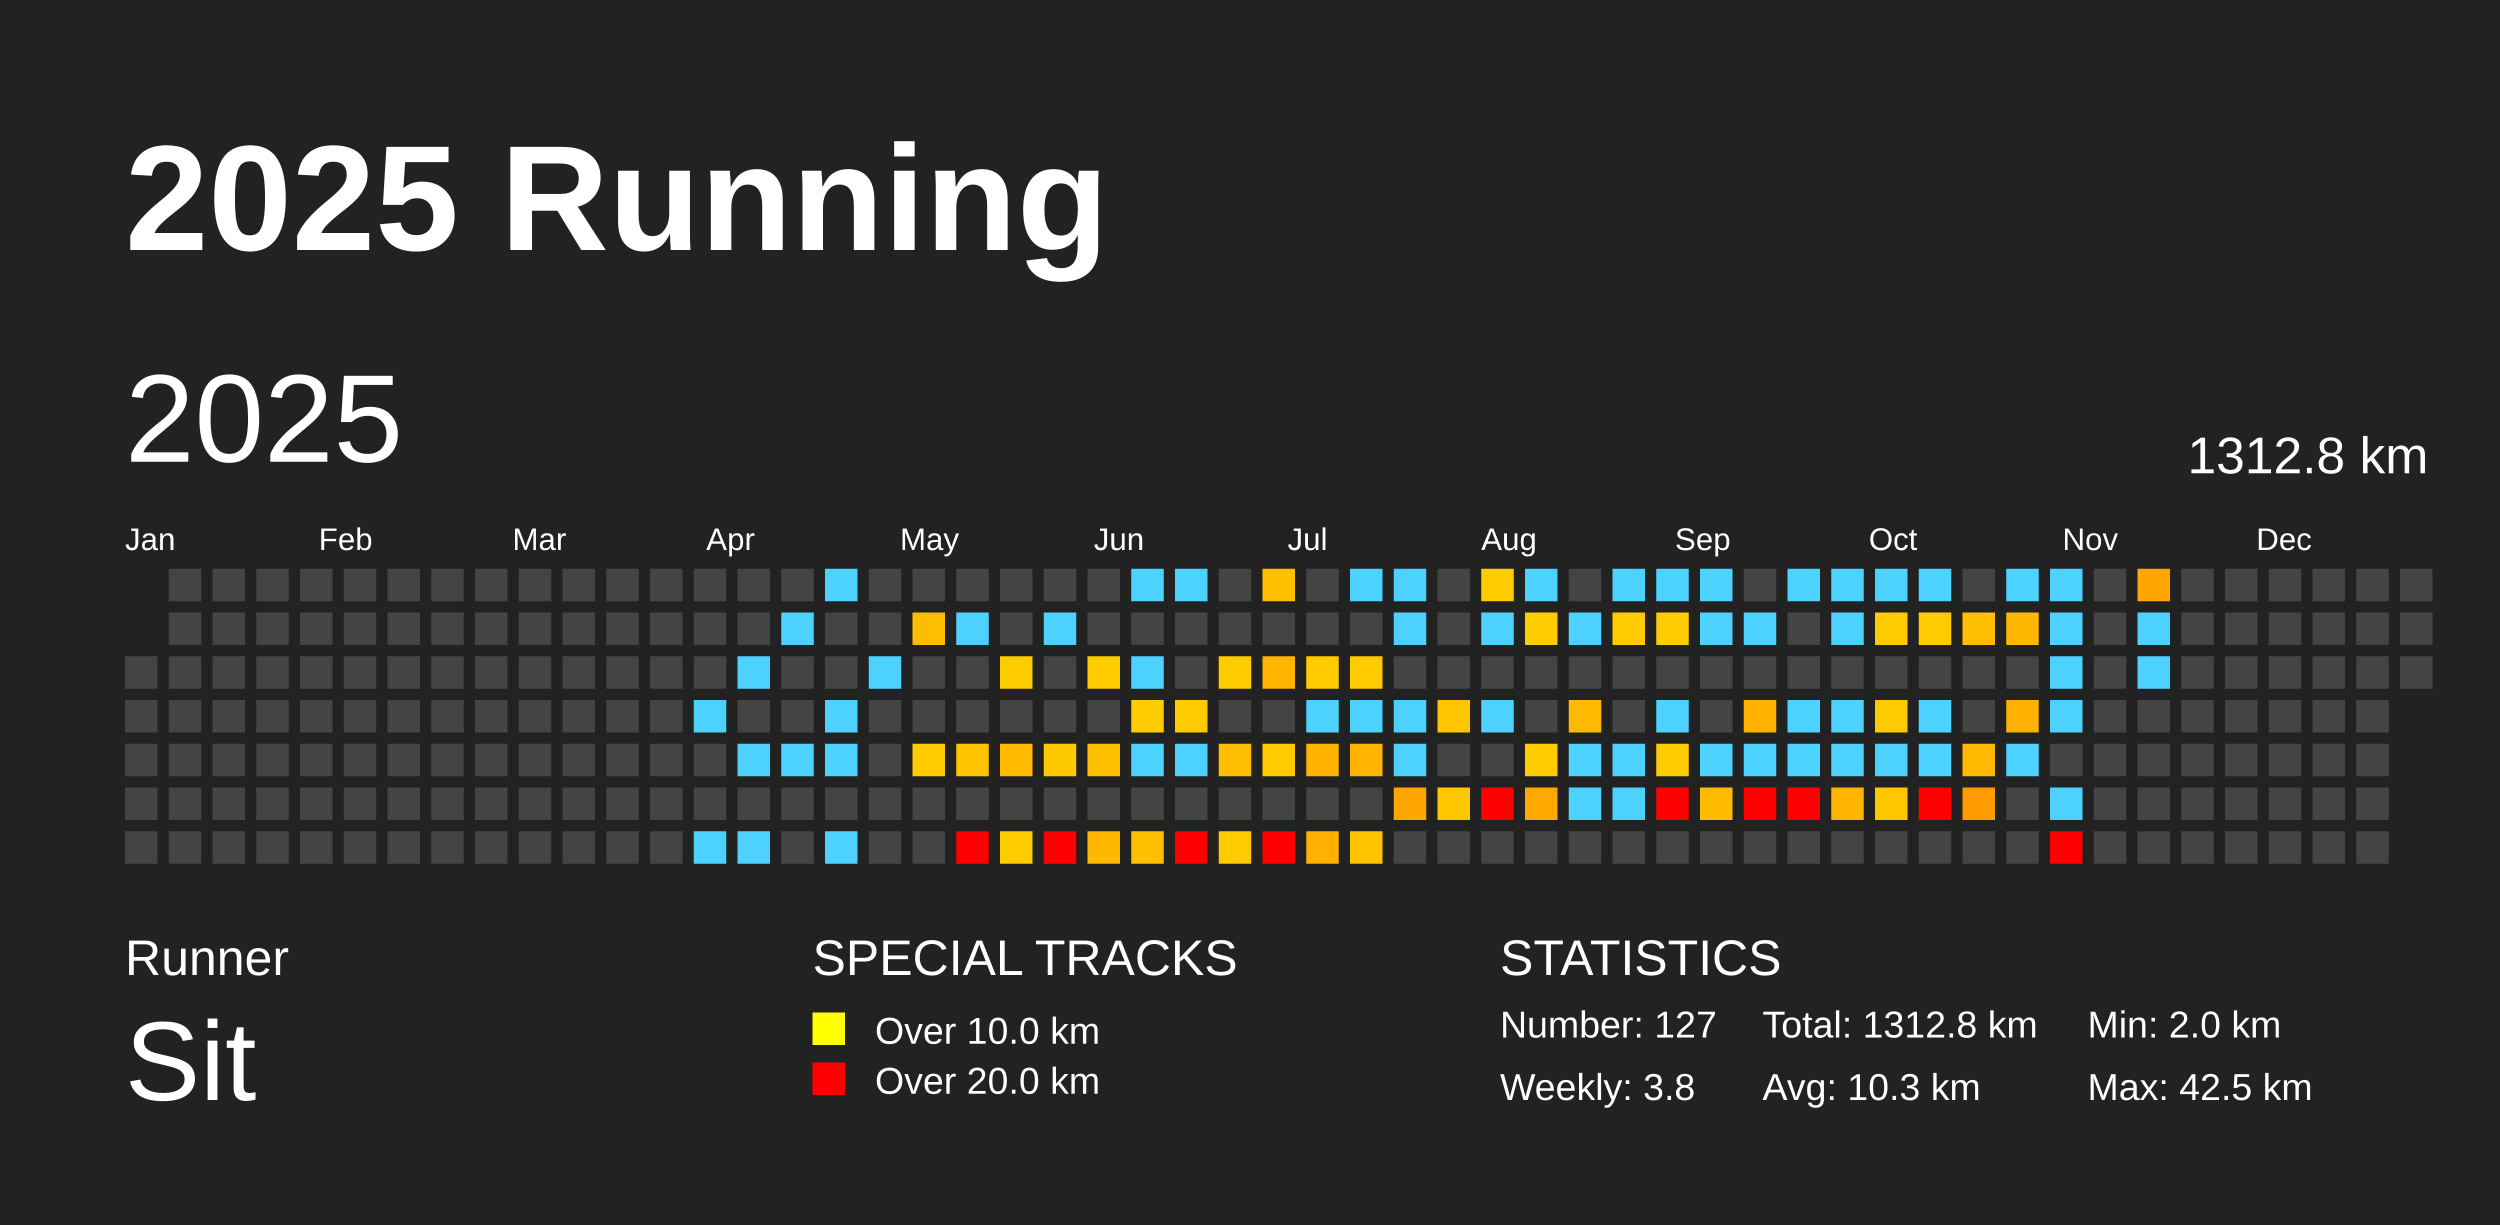
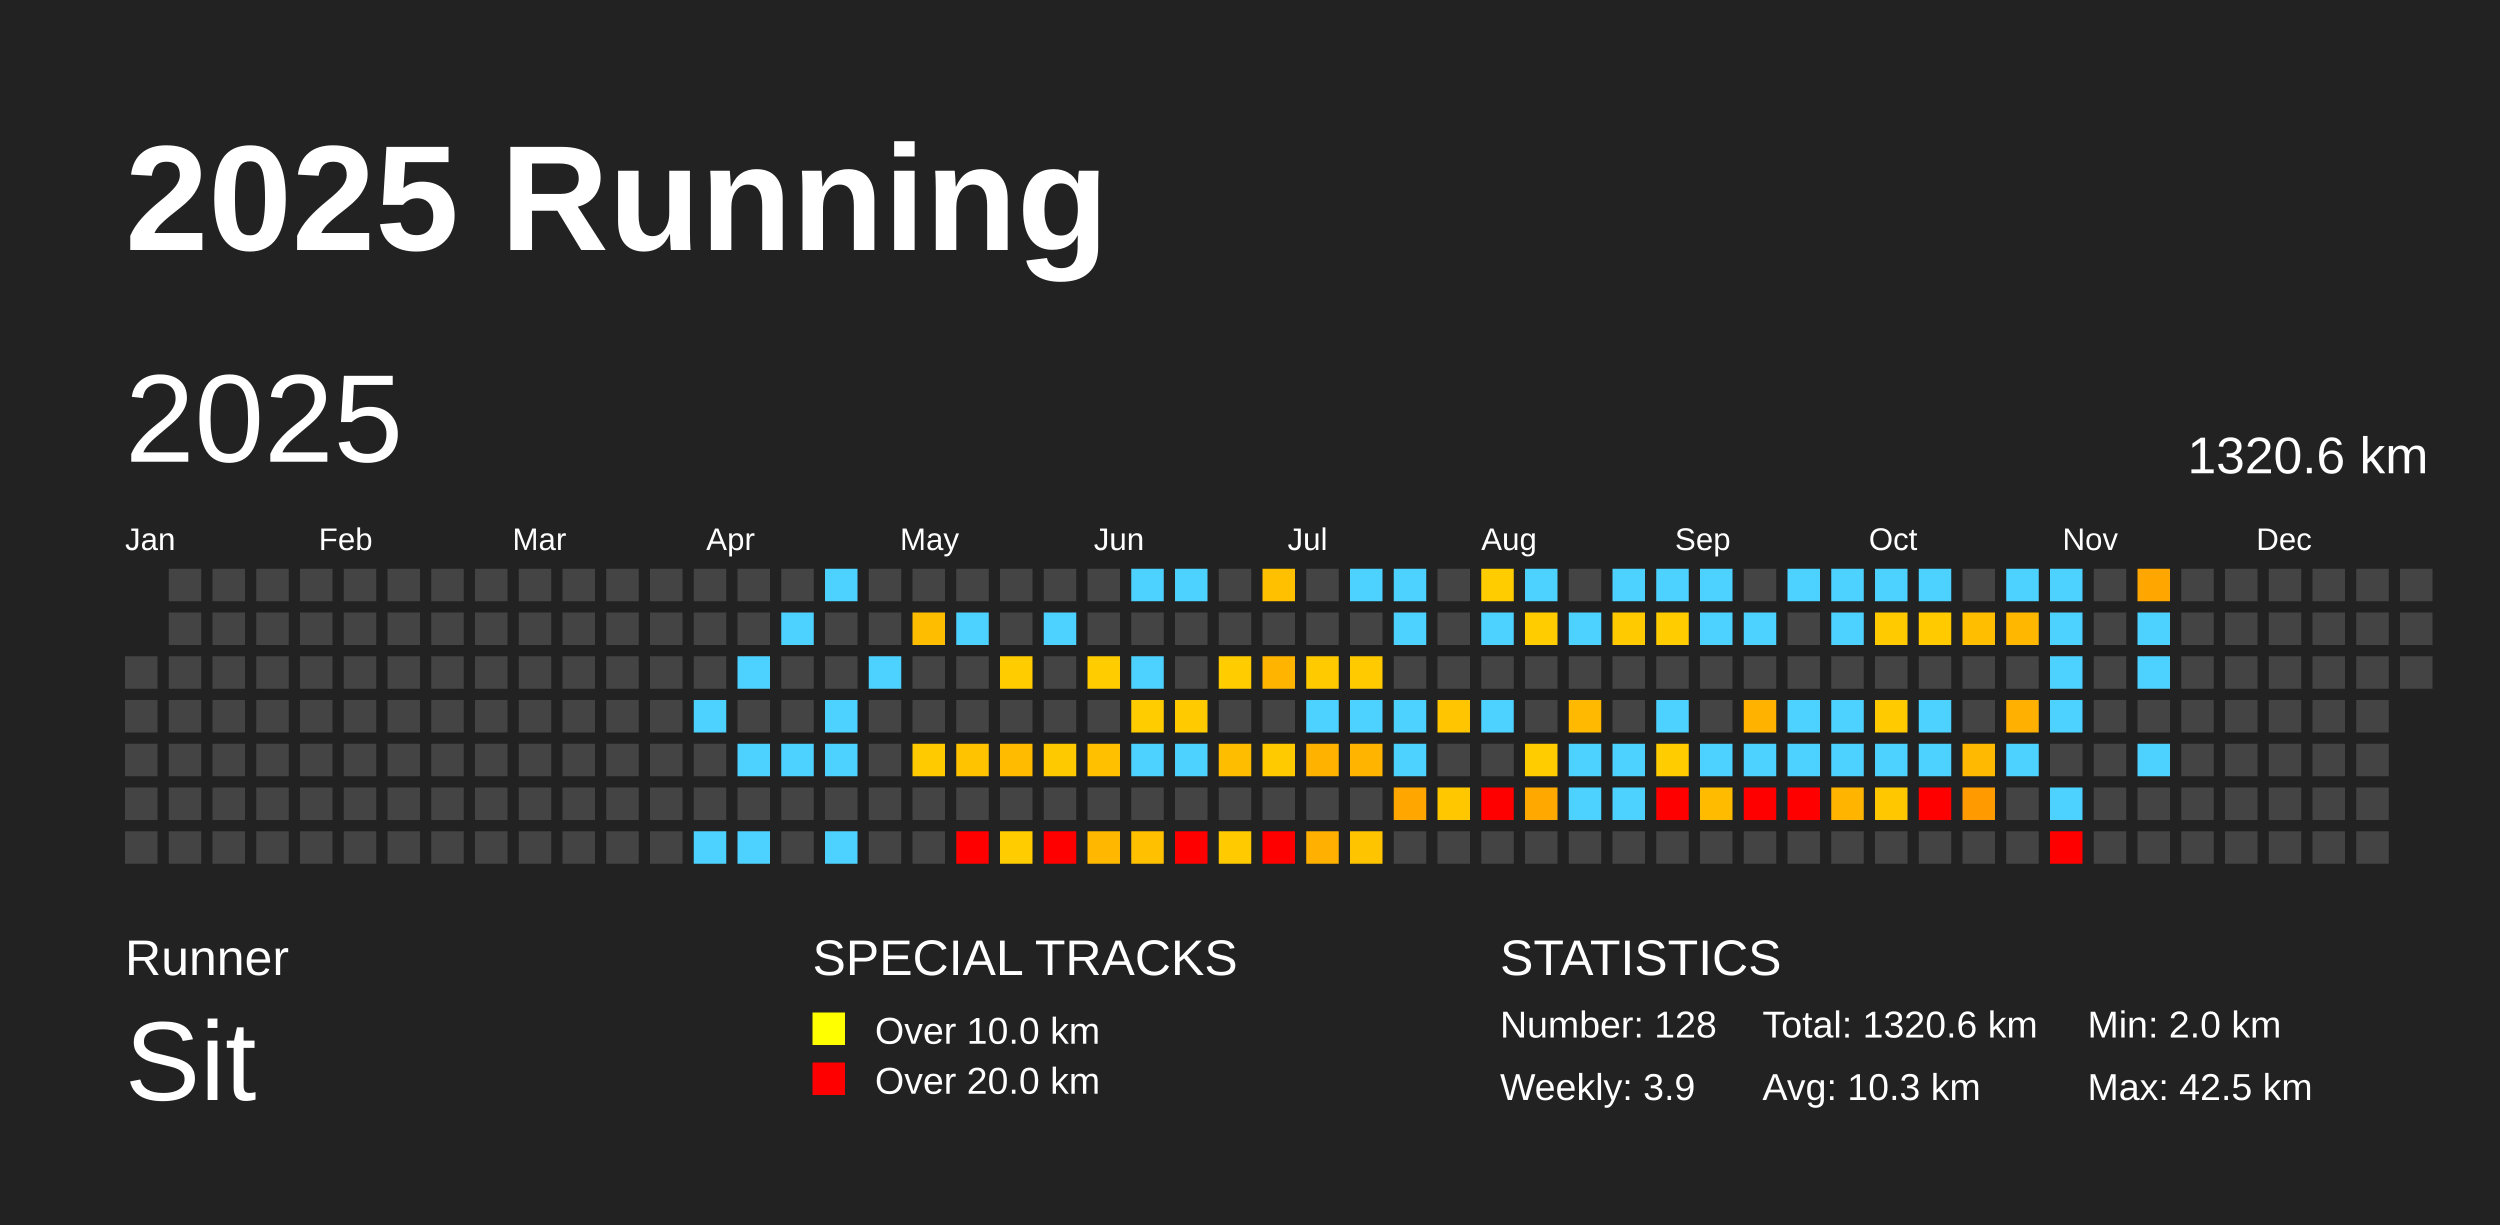
<svg xmlns="http://www.w3.org/2000/svg" baseProfile="full" height="98mm" version="1.1" viewBox="0,0,200,98" width="200mm">
  <defs />
  <rect fill="#222222" height="98" width="200" x="0" y="0" />
  <text fill="#FFFFFF" style="font-size:12px; font-family:Arial; font-weight:bold;" x="10" y="20">2025 Running</text>
  <text fill="#FFFFFF" style="font-size:4px; font-family:Arial" x="10" y="78">Runner</text>
  <text fill="#FFFFFF" style="font-size:9px; font-family:Arial" x="10" y="88">Sit</text>
  <text fill="#FFFFFF" style="font-size:4px; font-family:Arial" x="65" y="78">SPECIAL TRACKS</text>
  <rect fill="yellow" height="2.6" width="2.6" x="65" y="81" />
  <text fill="#FFFFFF" style="font-size:3px; font-family:Arial" x="70" y="83.5">Over 10.0 km</text>
  <rect fill="red" height="2.6" width="2.6" x="65" y="85" />
  <text fill="#FFFFFF" style="font-size:3px; font-family:Arial" x="70" y="87.5">Over 20.0 km</text>
  <text fill="#FFFFFF" style="font-size:4px; font-family:Arial" x="120" y="78">STATISTICS</text>
-   <text fill="#FFFFFF" style="font-size:3px; font-family:Arial" x="120" y="83">Number: 127</text>
-   <text fill="#FFFFFF" style="font-size:3px; font-family:Arial" x="120" y="88">Weekly: 3.8</text>
-   <text fill="#FFFFFF" style="font-size:3px; font-family:Arial" x="141" y="83">Total: 1312.8 km</text>
+   <text fill="#FFFFFF" style="font-size:3px; font-family:Arial" x="120" y="83">Number: 128</text>
+   <text fill="#FFFFFF" style="font-size:3px; font-family:Arial" x="120" y="88">Weekly: 3.9</text>
+   <text fill="#FFFFFF" style="font-size:3px; font-family:Arial" x="141" y="83">Total: 1320.6 km</text>
  <text fill="#FFFFFF" style="font-size:3px; font-family:Arial" x="141" y="88">Avg: 10.3 km</text>
  <text fill="#FFFFFF" style="font-size:3px; font-family:Arial" x="167" y="83">Min: 2.0 km</text>
  <text fill="#FFFFFF" style="font-size:3px; font-family:Arial" x="167" y="88">Max: 42.5 km</text>
  <text dominant-baseline="hanging" fill="#FFFFFF" style="font-size:10.0px; font-family:Arial;" x="10" y="30">2025</text>
-   <text dominant-baseline="hanging" fill="#FFFFFF" style="font-size:4.125px; font-family:Arial;" x="175" y="35">1312.8 km</text>
+   <text dominant-baseline="hanging" fill="#FFFFFF" style="font-size:4.125px; font-family:Arial;" x="175" y="35">1320.6 km</text>
  <text fill="#FFFFFF" style="font-size:2.5px; font-family:Arial" x="10.0" y="44">Jan</text>
  <text fill="#FFFFFF" style="font-size:2.5px; font-family:Arial" x="25.5" y="44">Feb</text>
  <text fill="#FFFFFF" style="font-size:2.5px; font-family:Arial" x="41.0" y="44">Mar</text>
  <text fill="#FFFFFF" style="font-size:2.5px; font-family:Arial" x="56.5" y="44">Apr</text>
  <text fill="#FFFFFF" style="font-size:2.5px; font-family:Arial" x="72.0" y="44">May</text>
  <text fill="#FFFFFF" style="font-size:2.5px; font-family:Arial" x="87.5" y="44">Jun</text>
  <text fill="#FFFFFF" style="font-size:2.5px; font-family:Arial" x="103.0" y="44">Jul</text>
  <text fill="#FFFFFF" style="font-size:2.5px; font-family:Arial" x="118.5" y="44">Aug</text>
  <text fill="#FFFFFF" style="font-size:2.5px; font-family:Arial" x="134.0" y="44">Sep</text>
  <text fill="#FFFFFF" style="font-size:2.5px; font-family:Arial" x="149.5" y="44">Oct</text>
  <text fill="#FFFFFF" style="font-size:2.5px; font-family:Arial" x="165.0" y="44">Nov</text>
  <text fill="#FFFFFF" style="font-size:2.5px; font-family:Arial" x="180.5" y="44">Dec</text>
  <rect fill="#444444" height="2.6" width="2.6" x="10.0" y="52.5" />
  <rect fill="#444444" height="2.6" width="2.6" x="10.0" y="56.0" />
  <rect fill="#444444" height="2.6" width="2.6" x="10.0" y="59.5" />
  <rect fill="#444444" height="2.6" width="2.6" x="10.0" y="63.0" />
  <rect fill="#444444" height="2.6" width="2.6" x="10.0" y="66.5" />
  <rect fill="#444444" height="2.6" width="2.6" x="13.5" y="45.5" />
  <rect fill="#444444" height="2.6" width="2.6" x="13.5" y="49.0" />
  <rect fill="#444444" height="2.6" width="2.6" x="13.5" y="52.5" />
  <rect fill="#444444" height="2.6" width="2.6" x="13.5" y="56.0" />
  <rect fill="#444444" height="2.6" width="2.6" x="13.5" y="59.5" />
  <rect fill="#444444" height="2.6" width="2.6" x="13.5" y="63.0" />
  <rect fill="#444444" height="2.6" width="2.6" x="13.5" y="66.5" />
  <rect fill="#444444" height="2.6" width="2.6" x="17.0" y="45.5" />
  <rect fill="#444444" height="2.6" width="2.6" x="17.0" y="49.0" />
  <rect fill="#444444" height="2.6" width="2.6" x="17.0" y="52.5" />
  <rect fill="#444444" height="2.6" width="2.6" x="17.0" y="56.0" />
  <rect fill="#444444" height="2.6" width="2.6" x="17.0" y="59.5" />
  <rect fill="#444444" height="2.6" width="2.6" x="17.0" y="63.0" />
  <rect fill="#444444" height="2.6" width="2.6" x="17.0" y="66.5" />
  <rect fill="#444444" height="2.6" width="2.6" x="20.5" y="45.5" />
  <rect fill="#444444" height="2.6" width="2.6" x="20.5" y="49.0" />
  <rect fill="#444444" height="2.6" width="2.6" x="20.5" y="52.5" />
  <rect fill="#444444" height="2.6" width="2.6" x="20.5" y="56.0" />
  <rect fill="#444444" height="2.6" width="2.6" x="20.5" y="59.5" />
  <rect fill="#444444" height="2.6" width="2.6" x="20.5" y="63.0" />
  <rect fill="#444444" height="2.6" width="2.6" x="20.5" y="66.5" />
  <rect fill="#444444" height="2.6" width="2.6" x="24.0" y="45.5" />
  <rect fill="#444444" height="2.6" width="2.6" x="24.0" y="49.0" />
  <rect fill="#444444" height="2.6" width="2.6" x="24.0" y="52.5" />
  <rect fill="#444444" height="2.6" width="2.6" x="24.0" y="56.0" />
  <rect fill="#444444" height="2.6" width="2.6" x="24.0" y="59.5" />
  <rect fill="#444444" height="2.6" width="2.6" x="24.0" y="63.0" />
  <rect fill="#444444" height="2.6" width="2.6" x="24.0" y="66.5" />
  <rect fill="#444444" height="2.6" width="2.6" x="27.5" y="45.5" />
  <rect fill="#444444" height="2.6" width="2.6" x="27.5" y="49.0" />
  <rect fill="#444444" height="2.6" width="2.6" x="27.5" y="52.5" />
  <rect fill="#444444" height="2.6" width="2.6" x="27.5" y="56.0" />
  <rect fill="#444444" height="2.6" width="2.6" x="27.5" y="59.5" />
  <rect fill="#444444" height="2.6" width="2.6" x="27.5" y="63.0" />
  <rect fill="#444444" height="2.6" width="2.6" x="27.5" y="66.5" />
  <rect fill="#444444" height="2.6" width="2.6" x="31.0" y="45.5" />
  <rect fill="#444444" height="2.6" width="2.6" x="31.0" y="49.0" />
  <rect fill="#444444" height="2.6" width="2.6" x="31.0" y="52.5" />
  <rect fill="#444444" height="2.6" width="2.6" x="31.0" y="56.0" />
  <rect fill="#444444" height="2.6" width="2.6" x="31.0" y="59.5" />
  <rect fill="#444444" height="2.6" width="2.6" x="31.0" y="63.0" />
  <rect fill="#444444" height="2.6" width="2.6" x="31.0" y="66.5" />
  <rect fill="#444444" height="2.6" width="2.6" x="34.5" y="45.5" />
  <rect fill="#444444" height="2.6" width="2.6" x="34.5" y="49.0" />
  <rect fill="#444444" height="2.6" width="2.6" x="34.5" y="52.5" />
  <rect fill="#444444" height="2.6" width="2.6" x="34.5" y="56.0" />
  <rect fill="#444444" height="2.6" width="2.6" x="34.5" y="59.5" />
  <rect fill="#444444" height="2.6" width="2.6" x="34.5" y="63.0" />
  <rect fill="#444444" height="2.6" width="2.6" x="34.5" y="66.5" />
  <rect fill="#444444" height="2.6" width="2.6" x="38.0" y="45.5" />
  <rect fill="#444444" height="2.6" width="2.6" x="38.0" y="49.0" />
  <rect fill="#444444" height="2.6" width="2.6" x="38.0" y="52.5" />
  <rect fill="#444444" height="2.6" width="2.6" x="38.0" y="56.0" />
  <rect fill="#444444" height="2.6" width="2.6" x="38.0" y="59.5" />
  <rect fill="#444444" height="2.6" width="2.6" x="38.0" y="63.0" />
  <rect fill="#444444" height="2.6" width="2.6" x="38.0" y="66.5" />
  <rect fill="#444444" height="2.6" width="2.6" x="41.5" y="45.5" />
  <rect fill="#444444" height="2.6" width="2.6" x="41.5" y="49.0" />
  <rect fill="#444444" height="2.6" width="2.6" x="41.5" y="52.5" />
  <rect fill="#444444" height="2.6" width="2.6" x="41.5" y="56.0" />
  <rect fill="#444444" height="2.6" width="2.6" x="41.5" y="59.5" />
  <rect fill="#444444" height="2.6" width="2.6" x="41.5" y="63.0" />
  <rect fill="#444444" height="2.6" width="2.6" x="41.5" y="66.5" />
  <rect fill="#444444" height="2.6" width="2.6" x="45.0" y="45.5" />
  <rect fill="#444444" height="2.6" width="2.6" x="45.0" y="49.0" />
  <rect fill="#444444" height="2.6" width="2.6" x="45.0" y="52.5" />
  <rect fill="#444444" height="2.6" width="2.6" x="45.0" y="56.0" />
  <rect fill="#444444" height="2.6" width="2.6" x="45.0" y="59.5" />
  <rect fill="#444444" height="2.6" width="2.6" x="45.0" y="63.0" />
  <rect fill="#444444" height="2.6" width="2.6" x="45.0" y="66.5" />
  <rect fill="#444444" height="2.6" width="2.6" x="48.5" y="45.5" />
  <rect fill="#444444" height="2.6" width="2.6" x="48.5" y="49.0" />
  <rect fill="#444444" height="2.6" width="2.6" x="48.5" y="52.5" />
  <rect fill="#444444" height="2.6" width="2.6" x="48.5" y="56.0" />
  <rect fill="#444444" height="2.6" width="2.6" x="48.5" y="59.5" />
  <rect fill="#444444" height="2.6" width="2.6" x="48.5" y="63.0" />
  <rect fill="#444444" height="2.6" width="2.6" x="48.5" y="66.5" />
  <rect fill="#444444" height="2.6" width="2.6" x="52.0" y="45.5" />
  <rect fill="#444444" height="2.6" width="2.6" x="52.0" y="49.0" />
  <rect fill="#444444" height="2.6" width="2.6" x="52.0" y="52.5" />
  <rect fill="#444444" height="2.6" width="2.6" x="52.0" y="56.0" />
  <rect fill="#444444" height="2.6" width="2.6" x="52.0" y="59.5" />
  <rect fill="#444444" height="2.6" width="2.6" x="52.0" y="63.0" />
  <rect fill="#444444" height="2.6" width="2.6" x="52.0" y="66.5" />
  <rect fill="#444444" height="2.6" width="2.6" x="55.5" y="45.5" />
  <rect fill="#444444" height="2.6" width="2.6" x="55.5" y="49.0" />
  <rect fill="#444444" height="2.6" width="2.6" x="55.5" y="52.5" />
  <rect fill="#4dd2ff" height="2.6" width="2.6" x="55.5" y="56.0" />
  <rect fill="#444444" height="2.6" width="2.6" x="55.5" y="59.5" />
  <rect fill="#444444" height="2.6" width="2.6" x="55.5" y="63.0" />
  <rect fill="#4dd2ff" height="2.6" width="2.6" x="55.5" y="66.5" />
  <rect fill="#444444" height="2.6" width="2.6" x="59.0" y="45.5" />
  <rect fill="#444444" height="2.6" width="2.6" x="59.0" y="49.0" />
  <rect fill="#4dd2ff" height="2.6" width="2.6" x="59.0" y="52.5" />
  <rect fill="#444444" height="2.6" width="2.6" x="59.0" y="56.0" />
  <rect fill="#4dd2ff" height="2.6" width="2.6" x="59.0" y="59.5" />
  <rect fill="#444444" height="2.6" width="2.6" x="59.0" y="63.0" />
  <rect fill="#4dd2ff" height="2.6" width="2.6" x="59.0" y="66.5" />
  <rect fill="#444444" height="2.6" width="2.6" x="62.5" y="45.5" />
  <rect fill="#4dd2ff" height="2.6" width="2.6" x="62.5" y="49.0" />
  <rect fill="#444444" height="2.6" width="2.6" x="62.5" y="52.5" />
  <rect fill="#444444" height="2.6" width="2.6" x="62.5" y="56.0" />
  <rect fill="#4dd2ff" height="2.6" width="2.6" x="62.5" y="59.5" />
  <rect fill="#444444" height="2.6" width="2.6" x="62.5" y="63.0" />
  <rect fill="#444444" height="2.6" width="2.6" x="62.5" y="66.5" />
  <rect fill="#4dd2ff" height="2.6" width="2.6" x="66.0" y="45.5" />
  <rect fill="#444444" height="2.6" width="2.6" x="66.0" y="49.0" />
  <rect fill="#444444" height="2.6" width="2.6" x="66.0" y="52.5" />
  <rect fill="#4dd2ff" height="2.6" width="2.6" x="66.0" y="56.0" />
  <rect fill="#4dd2ff" height="2.6" width="2.6" x="66.0" y="59.5" />
  <rect fill="#444444" height="2.6" width="2.6" x="66.0" y="63.0" />
  <rect fill="#4dd2ff" height="2.6" width="2.6" x="66.0" y="66.5" />
  <rect fill="#444444" height="2.6" width="2.6" x="69.5" y="45.5" />
  <rect fill="#444444" height="2.6" width="2.6" x="69.5" y="49.0" />
  <rect fill="#4dd2ff" height="2.6" width="2.6" x="69.5" y="52.5" />
  <rect fill="#444444" height="2.6" width="2.6" x="69.5" y="56.0" />
  <rect fill="#444444" height="2.6" width="2.6" x="69.5" y="59.5" />
  <rect fill="#444444" height="2.6" width="2.6" x="69.5" y="63.0" />
  <rect fill="#444444" height="2.6" width="2.6" x="69.5" y="66.5" />
  <rect fill="#444444" height="2.6" width="2.6" x="73.0" y="45.5" />
  <rect fill="#ffbd00" height="2.6" width="2.6" x="73.0" y="49.0" />
  <rect fill="#444444" height="2.6" width="2.6" x="73.0" y="52.5" />
  <rect fill="#444444" height="2.6" width="2.6" x="73.0" y="56.0" />
  <rect fill="#ffcb00" height="2.6" width="2.6" x="73.0" y="59.5" />
  <rect fill="#444444" height="2.6" width="2.6" x="73.0" y="63.0" />
  <rect fill="#444444" height="2.6" width="2.6" x="73.0" y="66.5" />
  <rect fill="#444444" height="2.6" width="2.6" x="76.5" y="45.5" />
  <rect fill="#4dd2ff" height="2.6" width="2.6" x="76.5" y="49.0" />
  <rect fill="#444444" height="2.6" width="2.6" x="76.5" y="52.5" />
  <rect fill="#444444" height="2.6" width="2.6" x="76.5" y="56.0" />
  <rect fill="#ffc300" height="2.6" width="2.6" x="76.5" y="59.5" />
  <rect fill="#444444" height="2.6" width="2.6" x="76.5" y="63.0" />
  <rect fill="red" height="2.6" width="2.6" x="76.5" y="66.5" />
  <rect fill="#444444" height="2.6" width="2.6" x="80.0" y="45.5" />
  <rect fill="#444444" height="2.6" width="2.6" x="80.0" y="49.0" />
  <rect fill="#ffcc00" height="2.6" width="2.6" x="80.0" y="52.5" />
  <rect fill="#444444" height="2.6" width="2.6" x="80.0" y="56.0" />
  <rect fill="#ffbb00" height="2.6" width="2.6" x="80.0" y="59.5" />
  <rect fill="#444444" height="2.6" width="2.6" x="80.0" y="63.0" />
  <rect fill="#ffcc00" height="2.6" width="2.6" x="80.0" y="66.5" />
  <rect fill="#444444" height="2.6" width="2.6" x="83.5" y="45.5" />
  <rect fill="#4dd2ff" height="2.6" width="2.6" x="83.5" y="49.0" />
  <rect fill="#444444" height="2.6" width="2.6" x="83.5" y="52.5" />
  <rect fill="#444444" height="2.6" width="2.6" x="83.5" y="56.0" />
  <rect fill="#ffc900" height="2.6" width="2.6" x="83.5" y="59.5" />
  <rect fill="#444444" height="2.6" width="2.6" x="83.5" y="63.0" />
  <rect fill="red" height="2.6" width="2.6" x="83.5" y="66.5" />
  <rect fill="#444444" height="2.6" width="2.6" x="87.0" y="45.5" />
  <rect fill="#444444" height="2.6" width="2.6" x="87.0" y="49.0" />
  <rect fill="#ffcc00" height="2.6" width="2.6" x="87.0" y="52.5" />
  <rect fill="#444444" height="2.6" width="2.6" x="87.0" y="56.0" />
  <rect fill="#ffc000" height="2.6" width="2.6" x="87.0" y="59.5" />
  <rect fill="#444444" height="2.6" width="2.6" x="87.0" y="63.0" />
  <rect fill="#ffb700" height="2.6" width="2.6" x="87.0" y="66.5" />
  <rect fill="#4dd2ff" height="2.6" width="2.6" x="90.5" y="45.5" />
  <rect fill="#444444" height="2.6" width="2.6" x="90.5" y="49.0" />
  <rect fill="#4dd2ff" height="2.6" width="2.6" x="90.5" y="52.5" />
  <rect fill="#ffcc00" height="2.6" width="2.6" x="90.5" y="56.0" />
  <rect fill="#4dd2ff" height="2.6" width="2.6" x="90.5" y="59.5" />
  <rect fill="#444444" height="2.6" width="2.6" x="90.5" y="63.0" />
  <rect fill="#ffc000" height="2.6" width="2.6" x="90.5" y="66.5" />
  <rect fill="#4dd2ff" height="2.6" width="2.6" x="94.0" y="45.5" />
  <rect fill="#444444" height="2.6" width="2.6" x="94.0" y="49.0" />
  <rect fill="#444444" height="2.6" width="2.6" x="94.0" y="52.5" />
  <rect fill="#ffcb00" height="2.6" width="2.6" x="94.0" y="56.0" />
  <rect fill="#4dd2ff" height="2.6" width="2.6" x="94.0" y="59.5" />
  <rect fill="#444444" height="2.6" width="2.6" x="94.0" y="63.0" />
  <rect fill="red" height="2.6" width="2.6" x="94.0" y="66.5" />
  <rect fill="#444444" height="2.6" width="2.6" x="97.5" y="45.5" />
  <rect fill="#444444" height="2.6" width="2.6" x="97.5" y="49.0" />
  <rect fill="#ffcc00" height="2.6" width="2.6" x="97.5" y="52.5" />
  <rect fill="#444444" height="2.6" width="2.6" x="97.5" y="56.0" />
  <rect fill="#ffbd00" height="2.6" width="2.6" x="97.5" y="59.5" />
  <rect fill="#444444" height="2.6" width="2.6" x="97.5" y="63.0" />
  <rect fill="#ffcb00" height="2.6" width="2.6" x="97.5" y="66.5" />
  <rect fill="#ffc000" height="2.6" width="2.6" x="101.0" y="45.5" />
  <rect fill="#444444" height="2.6" width="2.6" x="101.0" y="49.0" />
  <rect fill="#ffb500" height="2.6" width="2.6" x="101.0" y="52.5" />
  <rect fill="#444444" height="2.6" width="2.6" x="101.0" y="56.0" />
  <rect fill="#ffca00" height="2.6" width="2.6" x="101.0" y="59.5" />
  <rect fill="#444444" height="2.6" width="2.6" x="101.0" y="63.0" />
  <rect fill="red" height="2.6" width="2.6" x="101.0" y="66.5" />
  <rect fill="#444444" height="2.6" width="2.6" x="104.5" y="45.5" />
  <rect fill="#444444" height="2.6" width="2.6" x="104.5" y="49.0" />
  <rect fill="#ffca00" height="2.6" width="2.6" x="104.5" y="52.5" />
  <rect fill="#4dd2ff" height="2.6" width="2.6" x="104.5" y="56.0" />
  <rect fill="#ffb200" height="2.6" width="2.6" x="104.5" y="59.5" />
  <rect fill="#444444" height="2.6" width="2.6" x="104.5" y="63.0" />
  <rect fill="#ffb000" height="2.6" width="2.6" x="104.5" y="66.5" />
  <rect fill="#4dd2ff" height="2.6" width="2.6" x="108.0" y="45.5" />
  <rect fill="#444444" height="2.6" width="2.6" x="108.0" y="49.0" />
  <rect fill="#ffca00" height="2.6" width="2.6" x="108.0" y="52.5" />
  <rect fill="#4dd2ff" height="2.6" width="2.6" x="108.0" y="56.0" />
  <rect fill="#ffb500" height="2.6" width="2.6" x="108.0" y="59.5" />
  <rect fill="#444444" height="2.6" width="2.6" x="108.0" y="63.0" />
  <rect fill="#ffc400" height="2.6" width="2.6" x="108.0" y="66.5" />
  <rect fill="#4dd2ff" height="2.6" width="2.6" x="111.5" y="45.5" />
  <rect fill="#4dd2ff" height="2.6" width="2.6" x="111.5" y="49.0" />
  <rect fill="#444444" height="2.6" width="2.6" x="111.5" y="52.5" />
  <rect fill="#4dd2ff" height="2.6" width="2.6" x="111.5" y="56.0" />
  <rect fill="#4dd2ff" height="2.6" width="2.6" x="111.5" y="59.5" />
  <rect fill="#ffa600" height="2.6" width="2.6" x="111.5" y="63.0" />
  <rect fill="#444444" height="2.6" width="2.6" x="111.5" y="66.5" />
  <rect fill="#444444" height="2.6" width="2.6" x="115.0" y="45.5" />
  <rect fill="#444444" height="2.6" width="2.6" x="115.0" y="49.0" />
  <rect fill="#444444" height="2.6" width="2.6" x="115.0" y="52.5" />
  <rect fill="#ffc500" height="2.6" width="2.6" x="115.0" y="56.0" />
  <rect fill="#444444" height="2.6" width="2.6" x="115.0" y="59.5" />
  <rect fill="#ffc700" height="2.6" width="2.6" x="115.0" y="63.0" />
  <rect fill="#444444" height="2.6" width="2.6" x="115.0" y="66.5" />
  <rect fill="#ffcc00" height="2.6" width="2.6" x="118.5" y="45.5" />
  <rect fill="#4dd2ff" height="2.6" width="2.6" x="118.5" y="49.0" />
  <rect fill="#444444" height="2.6" width="2.6" x="118.5" y="52.5" />
  <rect fill="#4dd2ff" height="2.6" width="2.6" x="118.5" y="56.0" />
  <rect fill="#444444" height="2.6" width="2.6" x="118.5" y="59.5" />
  <rect fill="red" height="2.6" width="2.6" x="118.5" y="63.0" />
  <rect fill="#444444" height="2.6" width="2.6" x="118.5" y="66.5" />
  <rect fill="#4dd2ff" height="2.6" width="2.6" x="122.0" y="45.5" />
  <rect fill="#ffcc00" height="2.6" width="2.6" x="122.0" y="49.0" />
  <rect fill="#444444" height="2.6" width="2.6" x="122.0" y="52.5" />
  <rect fill="#444444" height="2.6" width="2.6" x="122.0" y="56.0" />
  <rect fill="#ffcc00" height="2.6" width="2.6" x="122.0" y="59.5" />
  <rect fill="#ffa800" height="2.6" width="2.6" x="122.0" y="63.0" />
  <rect fill="#444444" height="2.6" width="2.6" x="122.0" y="66.5" />
  <rect fill="#444444" height="2.6" width="2.6" x="125.5" y="45.5" />
  <rect fill="#4dd2ff" height="2.6" width="2.6" x="125.5" y="49.0" />
  <rect fill="#444444" height="2.6" width="2.6" x="125.5" y="52.5" />
  <rect fill="#ffb900" height="2.6" width="2.6" x="125.5" y="56.0" />
  <rect fill="#4dd2ff" height="2.6" width="2.6" x="125.5" y="59.5" />
  <rect fill="#4dd2ff" height="2.6" width="2.6" x="125.5" y="63.0" />
  <rect fill="#444444" height="2.6" width="2.6" x="125.5" y="66.5" />
  <rect fill="#4dd2ff" height="2.6" width="2.6" x="129.0" y="45.5" />
  <rect fill="#ffcb00" height="2.6" width="2.6" x="129.0" y="49.0" />
  <rect fill="#444444" height="2.6" width="2.6" x="129.0" y="52.5" />
  <rect fill="#444444" height="2.6" width="2.6" x="129.0" y="56.0" />
  <rect fill="#4dd2ff" height="2.6" width="2.6" x="129.0" y="59.5" />
  <rect fill="#4dd2ff" height="2.6" width="2.6" x="129.0" y="63.0" />
  <rect fill="#444444" height="2.6" width="2.6" x="129.0" y="66.5" />
  <rect fill="#4dd2ff" height="2.6" width="2.6" x="132.5" y="45.5" />
  <rect fill="#ffcc00" height="2.6" width="2.6" x="132.5" y="49.0" />
  <rect fill="#444444" height="2.6" width="2.6" x="132.5" y="52.5" />
  <rect fill="#4dd2ff" height="2.6" width="2.6" x="132.5" y="56.0" />
  <rect fill="#ffcc00" height="2.6" width="2.6" x="132.5" y="59.5" />
  <rect fill="red" height="2.6" width="2.6" x="132.5" y="63.0" />
  <rect fill="#444444" height="2.6" width="2.6" x="132.5" y="66.5" />
  <rect fill="#4dd2ff" height="2.6" width="2.6" x="136.0" y="45.5" />
  <rect fill="#4dd2ff" height="2.6" width="2.6" x="136.0" y="49.0" />
  <rect fill="#444444" height="2.6" width="2.6" x="136.0" y="52.5" />
  <rect fill="#444444" height="2.6" width="2.6" x="136.0" y="56.0" />
  <rect fill="#4dd2ff" height="2.6" width="2.6" x="136.0" y="59.5" />
  <rect fill="#ffbb00" height="2.6" width="2.6" x="136.0" y="63.0" />
  <rect fill="#444444" height="2.6" width="2.6" x="136.0" y="66.5" />
  <rect fill="#444444" height="2.6" width="2.6" x="139.5" y="45.5" />
  <rect fill="#4dd2ff" height="2.6" width="2.6" x="139.5" y="49.0" />
  <rect fill="#444444" height="2.6" width="2.6" x="139.5" y="52.5" />
  <rect fill="#ffb200" height="2.6" width="2.6" x="139.5" y="56.0" />
  <rect fill="#4dd2ff" height="2.6" width="2.6" x="139.5" y="59.5" />
  <rect fill="red" height="2.6" width="2.6" x="139.5" y="63.0" />
  <rect fill="#444444" height="2.6" width="2.6" x="139.5" y="66.5" />
  <rect fill="#4dd2ff" height="2.6" width="2.6" x="143.0" y="45.5" />
  <rect fill="#444444" height="2.6" width="2.6" x="143.0" y="49.0" />
  <rect fill="#444444" height="2.6" width="2.6" x="143.0" y="52.5" />
  <rect fill="#4dd2ff" height="2.6" width="2.6" x="143.0" y="56.0" />
  <rect fill="#4dd2ff" height="2.6" width="2.6" x="143.0" y="59.5" />
  <rect fill="red" height="2.6" width="2.6" x="143.0" y="63.0" />
  <rect fill="#444444" height="2.6" width="2.6" x="143.0" y="66.5" />
  <rect fill="#4dd2ff" height="2.6" width="2.6" x="146.5" y="45.5" />
  <rect fill="#4dd2ff" height="2.6" width="2.6" x="146.5" y="49.0" />
  <rect fill="#444444" height="2.6" width="2.6" x="146.5" y="52.5" />
  <rect fill="#4dd2ff" height="2.6" width="2.6" x="146.5" y="56.0" />
  <rect fill="#4dd2ff" height="2.6" width="2.6" x="146.5" y="59.5" />
  <rect fill="#ffb500" height="2.6" width="2.6" x="146.5" y="63.0" />
  <rect fill="#444444" height="2.6" width="2.6" x="146.5" y="66.5" />
  <rect fill="#4dd2ff" height="2.6" width="2.6" x="150.0" y="45.5" />
  <rect fill="#ffcb00" height="2.6" width="2.6" x="150.0" y="49.0" />
  <rect fill="#444444" height="2.6" width="2.6" x="150.0" y="52.5" />
  <rect fill="#ffca00" height="2.6" width="2.6" x="150.0" y="56.0" />
  <rect fill="#4dd2ff" height="2.6" width="2.6" x="150.0" y="59.5" />
  <rect fill="#ffc700" height="2.6" width="2.6" x="150.0" y="63.0" />
  <rect fill="#444444" height="2.6" width="2.6" x="150.0" y="66.5" />
  <rect fill="#4dd2ff" height="2.6" width="2.6" x="153.5" y="45.5" />
  <rect fill="#ffcb00" height="2.6" width="2.6" x="153.5" y="49.0" />
  <rect fill="#444444" height="2.6" width="2.6" x="153.5" y="52.5" />
  <rect fill="#4dd2ff" height="2.6" width="2.6" x="153.5" y="56.0" />
  <rect fill="#4dd2ff" height="2.6" width="2.6" x="153.5" y="59.5" />
  <rect fill="red" height="2.6" width="2.6" x="153.5" y="63.0" />
  <rect fill="#444444" height="2.6" width="2.6" x="153.5" y="66.5" />
  <rect fill="#444444" height="2.6" width="2.6" x="157.0" y="45.5" />
  <rect fill="#ffbf00" height="2.6" width="2.6" x="157.0" y="49.0" />
  <rect fill="#444444" height="2.6" width="2.6" x="157.0" y="52.5" />
  <rect fill="#444444" height="2.6" width="2.6" x="157.0" y="56.0" />
  <rect fill="#ffb900" height="2.6" width="2.6" x="157.0" y="59.5" />
  <rect fill="#ff9b00" height="2.6" width="2.6" x="157.0" y="63.0" />
  <rect fill="#444444" height="2.6" width="2.6" x="157.0" y="66.5" />
  <rect fill="#4dd2ff" height="2.6" width="2.6" x="160.5" y="45.5" />
  <rect fill="#ffb700" height="2.6" width="2.6" x="160.5" y="49.0" />
  <rect fill="#444444" height="2.6" width="2.6" x="160.5" y="52.5" />
  <rect fill="#ffb000" height="2.6" width="2.6" x="160.5" y="56.0" />
  <rect fill="#4dd2ff" height="2.6" width="2.6" x="160.5" y="59.5" />
  <rect fill="#444444" height="2.6" width="2.6" x="160.5" y="63.0" />
  <rect fill="#444444" height="2.6" width="2.6" x="160.5" y="66.5" />
  <rect fill="#4dd2ff" height="2.6" width="2.6" x="164.0" y="45.5" />
  <rect fill="#4dd2ff" height="2.6" width="2.6" x="164.0" y="49.0" />
  <rect fill="#4dd2ff" height="2.6" width="2.6" x="164.0" y="52.5" />
  <rect fill="#4dd2ff" height="2.6" width="2.6" x="164.0" y="56.0" />
  <rect fill="#444444" height="2.6" width="2.6" x="164.0" y="59.5" />
  <rect fill="#4dd2ff" height="2.6" width="2.6" x="164.0" y="63.0" />
  <rect fill="red" height="2.6" width="2.6" x="164.0" y="66.5" />
  <rect fill="#444444" height="2.6" width="2.6" x="167.5" y="45.5" />
  <rect fill="#444444" height="2.6" width="2.6" x="167.5" y="49.0" />
  <rect fill="#444444" height="2.6" width="2.6" x="167.5" y="52.5" />
  <rect fill="#444444" height="2.6" width="2.6" x="167.5" y="56.0" />
  <rect fill="#444444" height="2.6" width="2.6" x="167.5" y="59.5" />
  <rect fill="#444444" height="2.6" width="2.6" x="167.5" y="63.0" />
  <rect fill="#444444" height="2.6" width="2.6" x="167.5" y="66.5" />
  <rect fill="#ffa700" height="2.6" width="2.6" x="171.0" y="45.5" />
  <rect fill="#4dd2ff" height="2.6" width="2.6" x="171.0" y="49.0" />
  <rect fill="#4dd2ff" height="2.6" width="2.6" x="171.0" y="52.5" />
  <rect fill="#444444" height="2.6" width="2.6" x="171.0" y="56.0" />
-   <rect fill="#444444" height="2.6" width="2.6" x="171.0" y="59.5" />
+   <rect fill="#4dd2ff" height="2.6" width="2.6" x="171.0" y="59.5" />
  <rect fill="#444444" height="2.6" width="2.6" x="171.0" y="63.0" />
  <rect fill="#444444" height="2.6" width="2.6" x="171.0" y="66.5" />
  <rect fill="#444444" height="2.6" width="2.6" x="174.5" y="45.5" />
  <rect fill="#444444" height="2.6" width="2.6" x="174.5" y="49.0" />
  <rect fill="#444444" height="2.6" width="2.6" x="174.5" y="52.5" />
  <rect fill="#444444" height="2.6" width="2.6" x="174.5" y="56.0" />
  <rect fill="#444444" height="2.6" width="2.6" x="174.5" y="59.5" />
  <rect fill="#444444" height="2.6" width="2.6" x="174.5" y="63.0" />
  <rect fill="#444444" height="2.6" width="2.6" x="174.5" y="66.5" />
  <rect fill="#444444" height="2.6" width="2.6" x="178.0" y="45.5" />
  <rect fill="#444444" height="2.6" width="2.6" x="178.0" y="49.0" />
  <rect fill="#444444" height="2.6" width="2.6" x="178.0" y="52.5" />
  <rect fill="#444444" height="2.6" width="2.6" x="178.0" y="56.0" />
  <rect fill="#444444" height="2.6" width="2.6" x="178.0" y="59.5" />
  <rect fill="#444444" height="2.6" width="2.6" x="178.0" y="63.0" />
  <rect fill="#444444" height="2.6" width="2.6" x="178.0" y="66.5" />
  <rect fill="#444444" height="2.6" width="2.6" x="181.5" y="45.5" />
  <rect fill="#444444" height="2.6" width="2.6" x="181.5" y="49.0" />
  <rect fill="#444444" height="2.6" width="2.6" x="181.5" y="52.5" />
  <rect fill="#444444" height="2.6" width="2.6" x="181.5" y="56.0" />
  <rect fill="#444444" height="2.6" width="2.6" x="181.5" y="59.5" />
  <rect fill="#444444" height="2.6" width="2.6" x="181.5" y="63.0" />
  <rect fill="#444444" height="2.6" width="2.6" x="181.5" y="66.5" />
  <rect fill="#444444" height="2.6" width="2.6" x="185.0" y="45.5" />
  <rect fill="#444444" height="2.6" width="2.6" x="185.0" y="49.0" />
  <rect fill="#444444" height="2.6" width="2.6" x="185.0" y="52.5" />
  <rect fill="#444444" height="2.6" width="2.6" x="185.0" y="56.0" />
  <rect fill="#444444" height="2.6" width="2.6" x="185.0" y="59.5" />
  <rect fill="#444444" height="2.6" width="2.6" x="185.0" y="63.0" />
  <rect fill="#444444" height="2.6" width="2.6" x="185.0" y="66.5" />
  <rect fill="#444444" height="2.6" width="2.6" x="188.5" y="45.5" />
  <rect fill="#444444" height="2.6" width="2.6" x="188.5" y="49.0" />
  <rect fill="#444444" height="2.6" width="2.6" x="188.5" y="52.5" />
  <rect fill="#444444" height="2.6" width="2.6" x="188.5" y="56.0" />
  <rect fill="#444444" height="2.6" width="2.6" x="188.5" y="59.5" />
  <rect fill="#444444" height="2.6" width="2.6" x="188.5" y="63.0" />
  <rect fill="#444444" height="2.6" width="2.6" x="188.5" y="66.5" />
  <rect fill="#444444" height="2.6" width="2.6" x="192.0" y="45.5" />
  <rect fill="#444444" height="2.6" width="2.6" x="192.0" y="49.0" />
  <rect fill="#444444" height="2.6" width="2.6" x="192.0" y="52.5" />
</svg>
